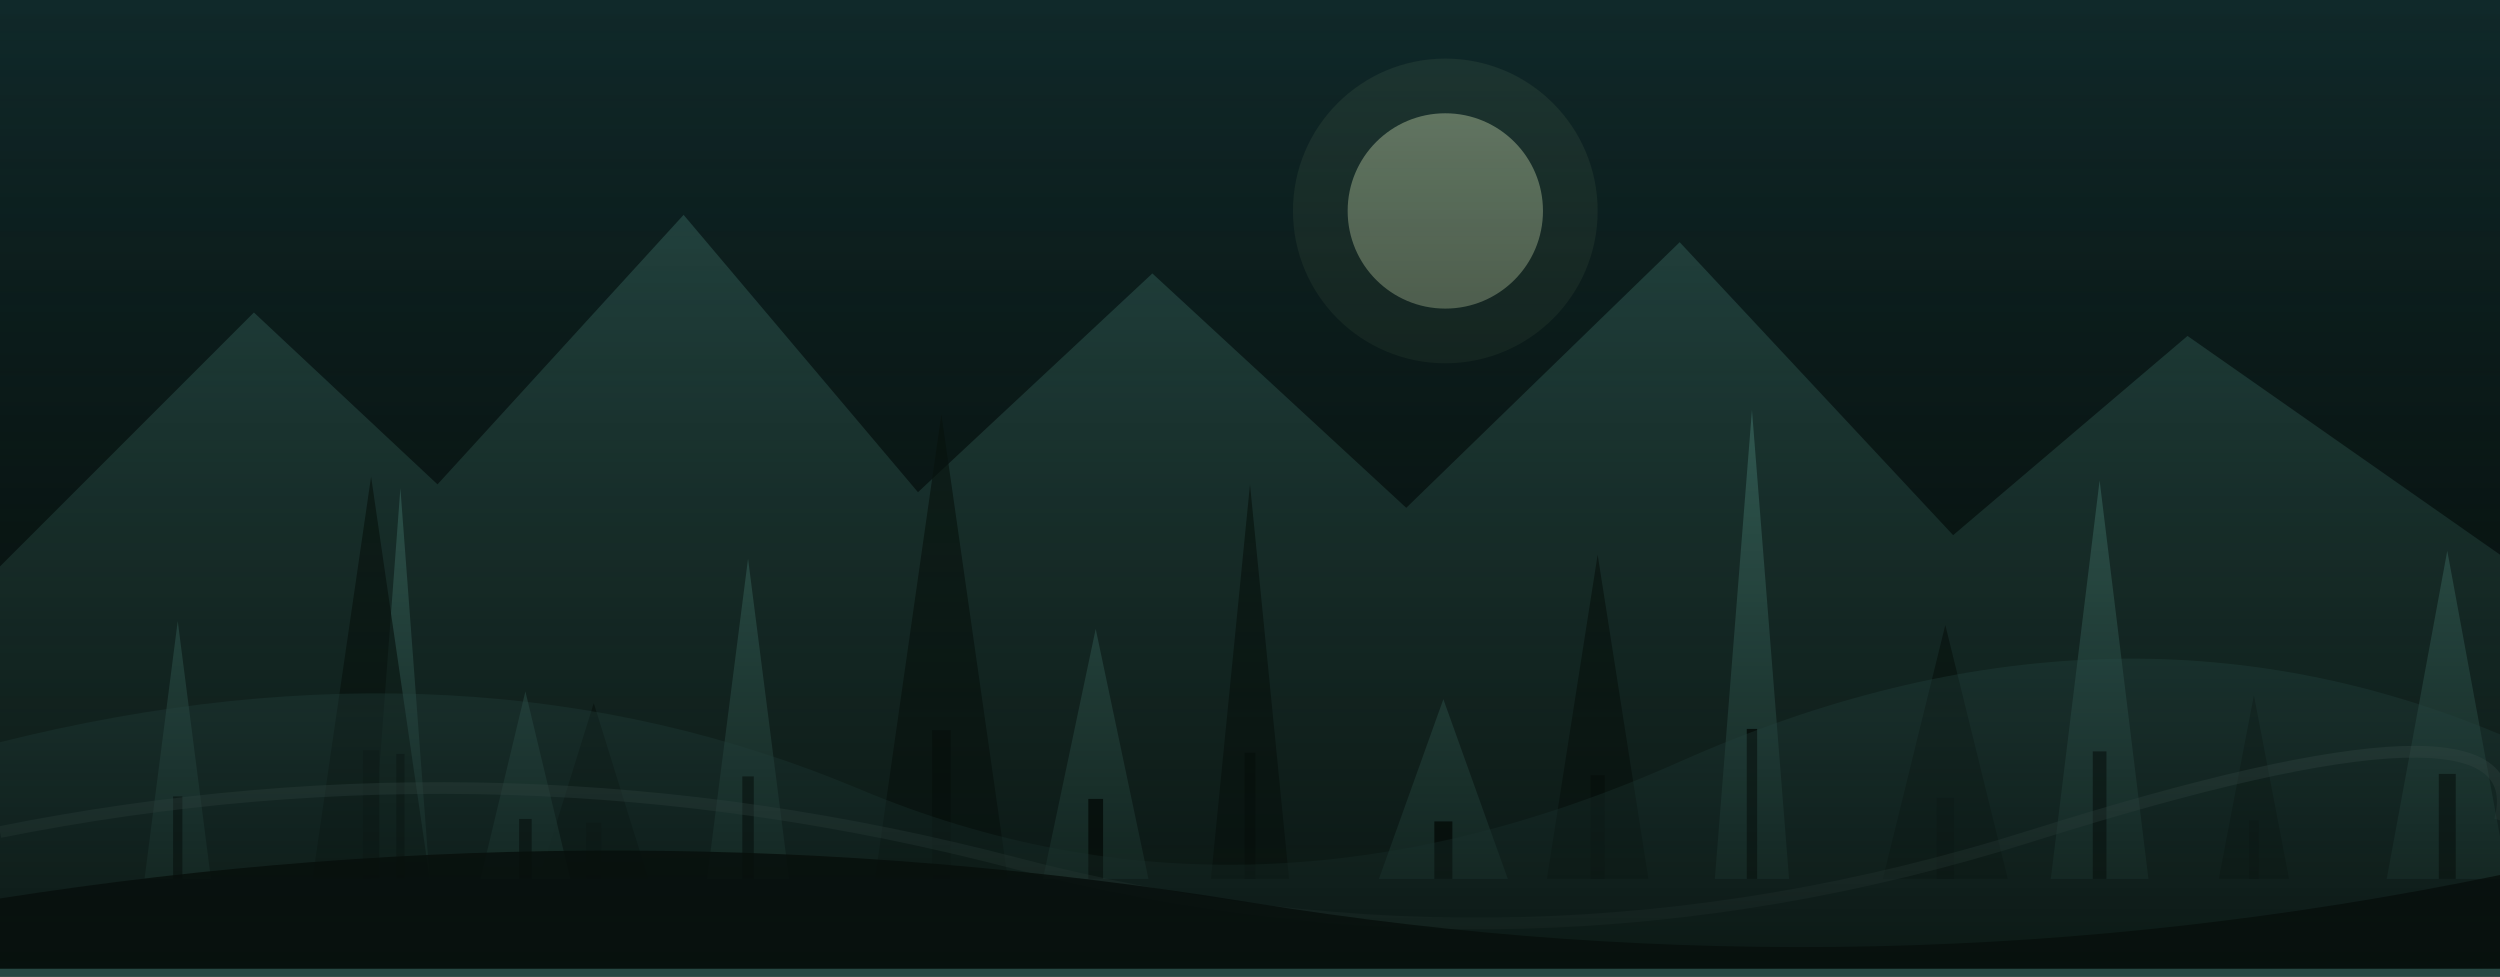
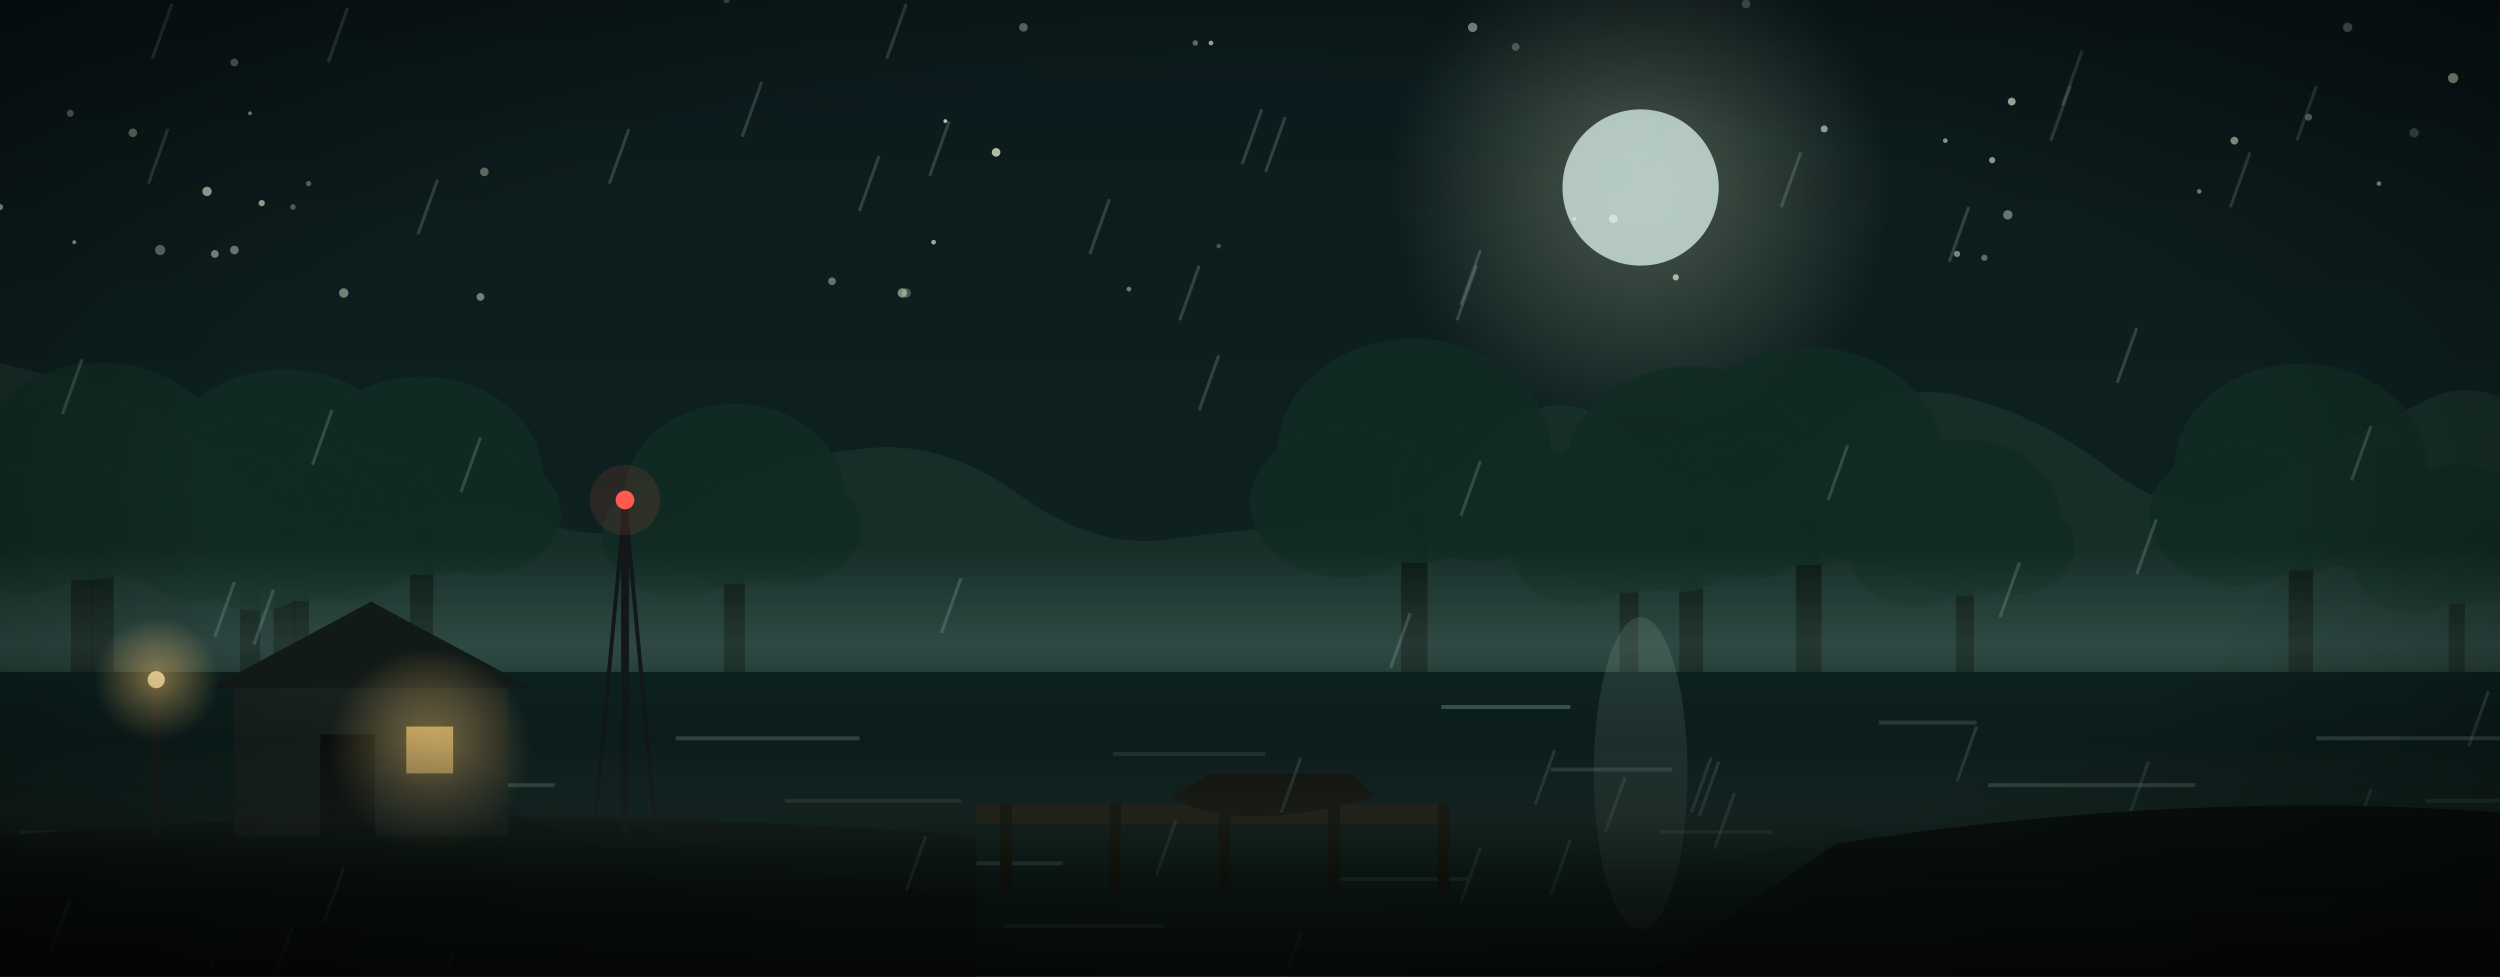
<svg xmlns="http://www.w3.org/2000/svg" viewBox="0 0 640 250" preserveAspectRatio="xMidYMid slice">
  <defs>
    <linearGradient id="sky" x2="0" y2="1">
-       <stop stop-color="#10292a" />
-       <stop offset="1" stop-color="#07100d" />
+       <stop stop-color="#0c1a1c" />
+       <stop offset="1" stop-color="#0f2623" />
    </linearGradient>
-     <linearGradient id="fade" x2="0" y2="1">
-       <stop stop-color="#07100d" stop-opacity="0" />
-       <stop offset="1" stop-color="#07100d" stop-opacity=".9" />
+     <radialGradient id="moonGlow">
+       <stop stop-color="#d9e8bd" stop-opacity=".30" />
+       <stop offset="1" stop-color="#d9e8bd" stop-opacity="0" />
+     </radialGradient>
+     <linearGradient id="fogBand" x2="0" y2="1">
+       <stop stop-color="#82a7a0" stop-opacity="0" />
+       <stop offset=".5" stop-color="#82a7a0" stop-opacity=".55" />
+       <stop offset="1" stop-color="#82a7a0" stop-opacity="0" />
    </linearGradient>
+     <linearGradient id="ground" x2="0" y2="1">
+       <stop stop-color="#0b120e" stop-opacity="0" />
+       <stop offset="1" stop-color="#050806" stop-opacity=".95" />
+     </linearGradient>
+     <radialGradient id="vig" cx=".5" cy=".5" r=".75">
+       <stop offset=".55" stop-color="#000" stop-opacity="0" />
+       <stop offset="1" stop-color="#000" stop-opacity=".62" />
+     </radialGradient>
+     <radialGradient id="glow">
+       <stop stop-color="#ffcf7a" stop-opacity=".55" />
+       <stop offset="1" stop-color="#ffcf7a" stop-opacity="0" />
+     </radialGradient>
  </defs>
  <rect width="640" height="250" fill="url(#sky)" />
-   <circle cx="370" cy="54" r="25" fill="#d9e8bd" opacity=".42" />
-   <circle cx="370" cy="54" r="39" fill="#c4e2a1" opacity=".08" />
-   <path d="M0 145 L65 80 112 124 175 55 235 126 295 70 360 130 430 62 500 137 560 86 640 142 640 250 0 250Z" fill="#4f8d83" opacity=".38" />
-   <path d="M95 225 L102.5 125 L110 225Z" fill="#4f8d83" opacity="0.82" />
-   <rect x="101.45" y="193.0" width="2.1" height="32.0" fill="#08130e" />
-   <path d="M138 225 L152.0 180 L166 225Z" fill="#07140e" opacity="0.65" />
-   <rect x="150.04" y="210.6" width="3.92" height="14.4" fill="#08130e" />
-   <path d="M181 225 L191.5 143 L202 225Z" fill="#4f8d83" opacity="0.82" />
-   <rect x="190.03" y="198.76" width="2.94" height="26.24" fill="#08130e" />
-   <path d="M224 225 L241.0 106 L258 225Z" fill="#07140e" opacity="0.65" />
-   <rect x="238.62" y="186.92" width="4.76" height="38.08" fill="#08130e" />
-   <path d="M267 225 L280.5 161 L294 225Z" fill="#4f8d83" opacity="0.82" />
-   <rect x="278.61" y="204.52" width="3.78" height="20.48" fill="#08130e" />
-   <path d="M310 225 L320.0 124 L330 225Z" fill="#07140e" opacity="0.65" />
-   <rect x="318.6" y="192.68" width="2.8" height="32.32" fill="#08130e" />
-   <path d="M353 225 L369.5 179 L386 225Z" fill="#4f8d83" opacity="0.82" />
-   <rect x="367.19" y="210.28" width="4.62" height="14.72" fill="#08130e" />
-   <path d="M396 225 L409.0 142 L422 225Z" fill="#07140e" opacity="0.65" />
-   <rect x="407.18" y="198.44" width="3.64" height="26.56" fill="#08130e" />
-   <path d="M439 225 L448.5 105 L458 225Z" fill="#4f8d83" opacity="0.82" />
-   <rect x="447.17" y="186.6" width="2.66" height="38.4" fill="#08130e" />
-   <path d="M482 225 L498.0 160 L514 225Z" fill="#07140e" opacity="0.65" />
-   <rect x="495.76" y="204.2" width="4.48" height="20.8" fill="#08130e" />
-   <path d="M525 225 L537.5 123 L550 225Z" fill="#4f8d83" opacity="0.82" />
-   <rect x="535.75" y="192.36" width="3.5" height="32.64" fill="#08130e" />
-   <path d="M568 225 L577.0 178 L586 225Z" fill="#07140e" opacity="0.65" />
-   <rect x="575.74" y="209.96" width="2.52" height="15.04" fill="#08130e" />
-   <path d="M611 225 L626.5 141 L642 225Z" fill="#4f8d83" opacity="0.82" />
-   <rect x="624.33" y="198.12" width="4.34" height="26.88" fill="#08130e" />
-   <path d="M654 225 L666.0 104 L678 225Z" fill="#07140e" opacity="0.65" />
-   <rect x="664.32" y="186.28" width="3.36" height="38.72" fill="#08130e" />
-   <path d="M37 225 L45.5 159 L54 225Z" fill="#4f8d83" opacity="0.82" />
-   <rect x="44.31" y="203.88" width="2.38" height="21.12" fill="#08130e" />
-   <path d="M80 225 L95.0 122 L110 225Z" fill="#07140e" opacity="0.65" />
-   <rect x="92.9" y="192.04" width="4.2" height="32.96" fill="#08130e" />
-   <path d="M123 225 L134.5 177 L146 225Z" fill="#4f8d83" opacity="0.82" />
-   <rect x="132.89" y="209.64" width="3.22" height="15.36" fill="#08130e" />
-   <path d="M0 190 Q120 160 220 202 T430 195 T640 188V250H0Z" fill="#5ba6a0" opacity=".3" />
-   <path d="M0 213 Q130 187 260 221 T520 214 T640 210" fill="none" stroke="#9bcac2" stroke-opacity=".35" stroke-width="3" />
-   <path d="M0 230 Q160 205 320 231 T640 224V250H0Z" fill="#050b08" opacity=".85" />
-   <rect width="640" height="250" fill="url(#fade)" />
-   <path d="M0 249H640" stroke="#4f8d83" stroke-opacity=".45" stroke-width="2" />
+   <circle cx="508" cy="66" r="0.8" fill="#dfe9d0" opacity="0.39" />
+   <circle cx="0" cy="53" r="0.8" fill="#dfe9d0" opacity="0.67" />
+   <circle cx="239" cy="62" r="0.6" fill="#dfe9d0" opacity="0.69" />
+   <circle cx="467" cy="33" r="0.9" fill="#dfe9d0" opacity="0.63" />
+   <circle cx="124" cy="44" r="1.1" fill="#dfe9d0" opacity="0.40" />
+   <circle cx="514" cy="55" r="1.2" fill="#dfe9d0" opacity="0.43" />
+   <circle cx="60" cy="64" r="1.1" fill="#dfe9d0" opacity="0.49" />
+   <circle cx="60" cy="16" r="1.0" fill="#dfe9d0" opacity="0.41" />
+   <circle cx="609" cy="47" r="0.6" fill="#dfe9d0" opacity="0.61" />
+   <circle cx="231" cy="75" r="1.2" fill="#dfe9d0" opacity="0.53" />
+   <circle cx="413" cy="56" r="1.1" fill="#dfe9d0" opacity="0.79" />
+   <circle cx="18" cy="29" r="0.9" fill="#dfe9d0" opacity="0.42" />
+   <circle cx="377" cy="7" r="1.2" fill="#dfe9d0" opacity="0.54" />
+   <circle cx="75" cy="53" r="0.7" fill="#dfe9d0" opacity="0.36" />
+   <circle cx="310" cy="11" r="0.6" fill="#dfe9d0" opacity="0.73" />
+   <circle cx="447" cy="1" r="1.1" fill="#dfe9d0" opacity="0.26" />
+   <circle cx="213" cy="72" r="1.0" fill="#dfe9d0" opacity="0.42" />
+   <circle cx="242" cy="31" r="0.5" fill="#dfe9d0" opacity="0.80" />
+   <circle cx="34" cy="34" r="1.1" fill="#dfe9d0" opacity="0.47" />
+   <circle cx="628" cy="20" r="1.3" fill="#dfe9d0" opacity="0.74" />
+   <circle cx="429" cy="71" r="0.8" fill="#dfe9d0" opacity="0.71" />
+   <circle cx="510" cy="41" r="0.8" fill="#dfe9d0" opacity="0.64" />
+   <circle cx="262" cy="7" r="1.1" fill="#dfe9d0" opacity="0.40" />
+   <circle cx="312" cy="63" r="0.6" fill="#dfe9d0" opacity="0.26" />
+   <circle cx="79" cy="47" r="0.7" fill="#dfe9d0" opacity="0.39" />
+   <circle cx="289" cy="74" r="0.6" fill="#dfe9d0" opacity="0.48" />
+   <circle cx="563" cy="49" r="0.6" fill="#dfe9d0" opacity="0.51" />
+   <circle cx="306" cy="11" r="0.7" fill="#dfe9d0" opacity="0.42" />
+   <circle cx="515" cy="26" r="1.0" fill="#dfe9d0" opacity="0.78" />
+   <circle cx="591" cy="30" r="0.9" fill="#dfe9d0" opacity="0.43" />
+   <circle cx="255" cy="39" r="1.1" fill="#dfe9d0" opacity="0.77" />
+   <circle cx="186" cy="0" r="0.8" fill="#dfe9d0" opacity="0.28" />
+   <circle cx="19" cy="62" r="0.5" fill="#dfe9d0" opacity="0.65" />
+   <circle cx="232" cy="75" r="1.2" fill="#dfe9d0" opacity="0.28" />
+   <circle cx="123" cy="76" r="1.0" fill="#dfe9d0" opacity="0.48" />
+   <circle cx="501" cy="65" r="0.8" fill="#dfe9d0" opacity="0.51" />
+   <circle cx="64" cy="29" r="0.5" fill="#dfe9d0" opacity="0.59" />
+   <circle cx="388" cy="12" r="1.0" fill="#dfe9d0" opacity="0.30" />
+   <circle cx="67" cy="52" r="0.8" fill="#dfe9d0" opacity="0.74" />
+   <circle cx="403" cy="56" r="0.5" fill="#dfe9d0" opacity="0.71" />
+   <circle cx="53" cy="49" r="1.2" fill="#dfe9d0" opacity="0.75" />
+   <circle cx="572" cy="36" r="1.0" fill="#dfe9d0" opacity="0.69" />
+   <circle cx="88" cy="75" r="1.2" fill="#dfe9d0" opacity="0.49" />
+   <circle cx="498" cy="36" r="0.6" fill="#dfe9d0" opacity="0.64" />
+   <circle cx="41" cy="64" r="1.3" fill="#dfe9d0" opacity="0.41" />
+   <circle cx="601" cy="7" r="1.2" fill="#dfe9d0" opacity="0.40" />
+   <circle cx="618" cy="34" r="1.2" fill="#dfe9d0" opacity="0.27" />
+   <circle cx="55" cy="65" r="1.0" fill="#dfe9d0" opacity="0.54" />
+   <circle cx="420" cy="48" r="64.0" fill="url(#moonGlow)" />
+   <circle cx="420" cy="48" r="20" fill="#d6ece6" opacity=".78" />
+   <circle cx="414" cy="45" r="4.4" fill="#a9ccc2" opacity=".25" />
+   <path d="M0 250 L0 93 Q0 93 20 98 Q40 103 60 122 Q80 141 100 134 Q120 126 140 134 Q160 141 180 129 Q200 117 220 115 Q240 112 260 126 Q280 141 300 138 Q320 135 340 135 Q360 135 380 114 Q400 93 420 115 Q440 138 460 117 Q480 97 500 101 Q520 105 540 120 Q560 136 580 125 Q600 113 620 103 Q640 92 660 120 L640 250Z" fill="#183029" opacity="0.9" />
+   <rect x="22.9" y="133.3" width="6.2" height="38.7" fill="#08140f" opacity="0.85" />
+   <ellipse cx="26" cy="119.4" rx="32.5" ry="26.6" fill="#102a22" opacity="0.85" />
+   <ellipse cx="9.8" cy="131.8" rx="22.7" ry="17.9" fill="#102a22" opacity="0.85" />
+   <ellipse cx="42.2" cy="129.5" rx="21.1" ry="16.2" fill="#102a22" opacity="0.85" />
+   <rect x="70.0" y="134.2" width="6.0" height="37.8" fill="#08140f" opacity="0.85" />
+   <ellipse cx="73" cy="120.6" rx="31.8" ry="26.0" fill="#102a22" opacity="0.85" />
+   <ellipse cx="57.1" cy="132.7" rx="22.2" ry="17.5" fill="#102a22" opacity="0.85" />
+   <ellipse cx="88.9" cy="130.4" rx="20.6" ry="15.9" fill="#102a22" opacity="0.85" />
+   <rect x="61.5" y="140.4" width="5.1" height="31.6" fill="#08140f" opacity="0.85" />
+   <ellipse cx="64" cy="129.0" rx="26.6" ry="21.8" fill="#102a22" opacity="0.85" />
+   <ellipse cx="50.7" cy="139.1" rx="18.6" ry="14.6" fill="#102a22" opacity="0.85" />
+   <ellipse cx="77.3" cy="137.2" rx="17.3" ry="13.3" fill="#102a22" opacity="0.85" />
+   <rect x="18.2" y="137.2" width="5.6" height="34.8" fill="#08140f" opacity="0.85" />
+   <ellipse cx="21" cy="124.7" rx="29.2" ry="23.9" fill="#102a22" opacity="0.85" />
+   <ellipse cx="6.4" cy="135.8" rx="20.4" ry="16.1" fill="#102a22" opacity="0.85" />
+   <ellipse cx="35.6" cy="133.8" rx="19.0" ry="14.6" fill="#102a22" opacity="0.85" />
+   <rect x="500.7" y="142.9" width="4.6" height="29.1" fill="#08140f" opacity="0.85" />
+   <ellipse cx="503" cy="132.5" rx="24.4" ry="20.0" fill="#102a22" opacity="0.85" />
+   <ellipse cx="490.8" cy="141.8" rx="17.1" ry="13.4" fill="#102a22" opacity="0.85" />
+   <ellipse cx="515.2" cy="140.0" rx="15.9" ry="12.2" fill="#102a22" opacity="0.85" />
+   <rect x="358.7" y="130.4" width="6.7" height="41.6" fill="#08140f" opacity="0.85" />
+   <ellipse cx="362" cy="115.4" rx="34.9" ry="28.7" fill="#102a22" opacity="0.85" />
+   <ellipse cx="344.5" cy="128.7" rx="24.5" ry="19.2" fill="#102a22" opacity="0.85" />
+   <ellipse cx="379.5" cy="126.2" rx="22.7" ry="17.5" fill="#102a22" opacity="0.85" />
+   <rect x="185.3" y="138.5" width="5.4" height="33.5" fill="#08140f" opacity="0.85" />
+   <ellipse cx="188" cy="126.5" rx="28.1" ry="23.1" fill="#102a22" opacity="0.85" />
+   <ellipse cx="173.9" cy="137.2" rx="19.7" ry="15.5" fill="#102a22" opacity="0.85" />
+   <ellipse cx="202.1" cy="135.2" rx="18.3" ry="14.1" fill="#102a22" opacity="0.85" />
+   <rect x="459.8" y="131.4" width="6.5" height="40.6" fill="#08140f" opacity="0.85" />
+   <ellipse cx="463" cy="116.8" rx="34.1" ry="27.9" fill="#102a22" opacity="0.85" />
+   <ellipse cx="446.0" cy="129.8" rx="23.8" ry="18.7" fill="#102a22" opacity="0.85" />
+   <ellipse cx="480.0" cy="127.4" rx="22.1" ry="17.0" fill="#102a22" opacity="0.85" />
+   <rect x="105.0" y="135.1" width="5.9" height="36.9" fill="#08140f" opacity="0.85" />
+   <ellipse cx="108" cy="121.8" rx="31.0" ry="25.4" fill="#102a22" opacity="0.85" />
+   <ellipse cx="92.5" cy="133.6" rx="21.7" ry="17.0" fill="#102a22" opacity="0.85" />
+   <ellipse cx="123.5" cy="131.4" rx="20.1" ry="15.5" fill="#102a22" opacity="0.85" />
+   <rect x="74.8" y="145.0" width="4.3" height="27.0" fill="#08140f" opacity="0.85" />
+   <ellipse cx="77" cy="135.3" rx="22.7" ry="18.6" fill="#102a22" opacity="0.85" />
+   <ellipse cx="65.7" cy="143.9" rx="15.9" ry="12.5" fill="#102a22" opacity="0.85" />
+   <ellipse cx="88.3" cy="142.3" rx="14.8" ry="11.3" fill="#102a22" opacity="0.85" />
+   <rect x="626.9" y="146.1" width="4.1" height="25.9" fill="#08140f" opacity="0.85" />
+   <ellipse cx="629" cy="136.8" rx="21.8" ry="17.8" fill="#102a22" opacity="0.85" />
+   <ellipse cx="618.1" cy="145.1" rx="15.2" ry="12.0" fill="#102a22" opacity="0.85" />
+   <ellipse cx="639.9" cy="143.5" rx="14.1" ry="10.9" fill="#102a22" opacity="0.85" />
+   <rect x="585.9" y="133.5" width="6.2" height="38.5" fill="#08140f" opacity="0.85" />
+   <ellipse cx="589" cy="119.6" rx="32.3" ry="26.5" fill="#102a22" opacity="0.85" />
+   <ellipse cx="572.8" cy="132.0" rx="22.6" ry="17.8" fill="#102a22" opacity="0.85" />
+   <ellipse cx="605.2" cy="129.6" rx="21.0" ry="16.2" fill="#102a22" opacity="0.85" />
+   <rect x="429.9" y="133.9" width="6.1" height="38.1" fill="#08140f" opacity="0.85" />
+   <ellipse cx="433" cy="120.1" rx="32.0" ry="26.3" fill="#102a22" opacity="0.85" />
+   <ellipse cx="417.0" cy="132.3" rx="22.4" ry="17.6" fill="#102a22" opacity="0.85" />
+   <ellipse cx="449.0" cy="130.1" rx="20.8" ry="16.0" fill="#102a22" opacity="0.85" />
+   <rect x="414.6" y="141.8" width="4.8" height="30.2" fill="#08140f" opacity="0.85" />
+   <ellipse cx="417" cy="131.0" rx="25.3" ry="20.8" fill="#102a22" opacity="0.85" />
+   <ellipse cx="404.3" cy="140.6" rx="17.7" ry="13.9" fill="#102a22" opacity="0.85" />
+   <ellipse cx="429.7" cy="138.8" rx="16.5" ry="12.7" fill="#102a22" opacity="0.85" />
+   <rect x="0" y="140" width="640" height="50" fill="url(#fogBand)" opacity="0.4" style="color:#82a7a0" />
+   <rect y="172" width="640" height="78" fill="#0c211f" />
+   <ellipse cx="420" cy="198" rx="12" ry="40" fill="#cfe6df" opacity=".12" />
+   <path d="M5 213 h29" stroke="#a8d6cb" stroke-width="1" opacity="0.15" />
+   <path d="M33 229 h27" stroke="#a8d6cb" stroke-width="1" opacity="0.27" />
+   <path d="M61 185 h25" stroke="#a8d6cb" stroke-width="1" opacity="0.19" />
+   <path d="M89 201 h53" stroke="#a8d6cb" stroke-width="1" opacity="0.31" />
+   <path d="M117 217 h51" stroke="#a8d6cb" stroke-width="1" opacity="0.23" />
+   <path d="M145 233 h49" stroke="#a8d6cb" stroke-width="1" opacity="0.15" />
+   <path d="M173 189 h47" stroke="#a8d6cb" stroke-width="1" opacity="0.27" />
+   <path d="M201 205 h45" stroke="#a8d6cb" stroke-width="1" opacity="0.19" />
+   <path d="M229 221 h43" stroke="#a8d6cb" stroke-width="1" opacity="0.31" />
+   <path d="M257 237 h41" stroke="#a8d6cb" stroke-width="1" opacity="0.23" />
+   <path d="M285 193 h39" stroke="#a8d6cb" stroke-width="1" opacity="0.15" />
+   <path d="M313 209 h37" stroke="#a8d6cb" stroke-width="1" opacity="0.27" />
+   <path d="M341 225 h35" stroke="#a8d6cb" stroke-width="1" opacity="0.19" />
+   <path d="M369 181 h33" stroke="#a8d6cb" stroke-width="1" opacity="0.31" />
+   <path d="M397 197 h31" stroke="#a8d6cb" stroke-width="1" opacity="0.23" />
+   <path d="M425 213 h29" stroke="#a8d6cb" stroke-width="1" opacity="0.15" />
+   <path d="M453 229 h27" stroke="#a8d6cb" stroke-width="1" opacity="0.27" />
+   <path d="M481 185 h25" stroke="#a8d6cb" stroke-width="1" opacity="0.19" />
+   <path d="M509 201 h53" stroke="#a8d6cb" stroke-width="1" opacity="0.31" />
+   <path d="M537 217 h51" stroke="#a8d6cb" stroke-width="1" opacity="0.23" />
+   <path d="M565 233 h49" stroke="#a8d6cb" stroke-width="1" opacity="0.15" />
+   <path d="M593 189 h47" stroke="#a8d6cb" stroke-width="1" opacity="0.27" />
+   <path d="M621 205 h45" stroke="#a8d6cb" stroke-width="1" opacity="0.19" />
+   <path d="M0 250 L0 214 Q120 204 250 214 L250 250Z" fill="#0a1512" />
+   <rect x="60" y="176" width="70" height="38" fill="#1a231f" />
+   <path d="M54 176 L95 154 L136 176Z" fill="#121a17" />
+   <rect x="82" y="188" width="14" height="26" fill="#0b100e" />
+   <rect x="104" y="186" width="12" height="12" fill="#e5c172" />
+   <circle cx="110" cy="192" r="26" fill="url(#glow)" />
+   <path d="M160 214 L160 128" stroke="#12171a" stroke-width="2" />
+   <path d="M152 214 L160 128 L168 214" stroke="#12171a" stroke-width="1" fill="none" />
+   <circle cx="160" cy="128" r="2.4" fill="#ff5a4d" />
+   <circle cx="160" cy="128" r="9" fill="#ff5a4d" opacity=".12" />
+   <rect x="39" y="174" width="2" height="40" fill="#1a1f1c" />
+   <circle cx="40" cy="174" r="16" fill="url(#glow)" />
+   <circle cx="40" cy="174" r="2.2" fill="#ffe3a0" />
+   <rect x="250" y="206" width="120" height="5" fill="#2a2216" />
+   <rect x="256" y="206" width="3" height="22" fill="#171108" />
+   <rect x="284" y="206" width="3" height="22" fill="#171108" />
+   <rect x="312" y="206" width="3" height="22" fill="#171108" />
+   <rect x="340" y="206" width="3" height="22" fill="#171108" />
+   <rect x="368" y="206" width="3" height="22" fill="#171108" />
+   <path d="M300 204 q16 10 52 0 l-6 -6 h-36Z" fill="#16120c" />
+   <path d="M284 51 l-5 14" stroke="#a8c6bf" stroke-width=".8" opacity="0.22" />
+   <path d="M550 195 l-5 14" stroke="#a8c6bf" stroke-width=".8" opacity="0.22" />
+   <path d="M504 53 l-5 14" stroke="#a8c6bf" stroke-width=".8" opacity="0.22" />
+   <path d="M379 64 l-5 14" stroke="#a8c6bf" stroke-width=".8" opacity="0.22" />
+   <path d="M506 186 l-5 14" stroke="#a8c6bf" stroke-width=".8" opacity="0.22" />
+   <path d="M637 177 l-5 14" stroke="#a8c6bf" stroke-width=".8" opacity="0.22" />
+   <path d="M438 194 l-5 14" stroke="#a8c6bf" stroke-width=".8" opacity="0.22" />
+   <path d="M60 149 l-5 14" stroke="#a8c6bf" stroke-width=".8" opacity="0.22" />
+   <path d="M21 92 l-5 14" stroke="#a8c6bf" stroke-width=".8" opacity="0.22" />
+   <path d="M75 237 l-5 14" stroke="#a8c6bf" stroke-width=".8" opacity="0.22" />
+   <path d="M18 230 l-5 14" stroke="#a8c6bf" stroke-width=".8" opacity="0.22" />
+   <path d="M607 109 l-5 14" stroke="#a8c6bf" stroke-width=".8" opacity="0.22" />
+   <path d="M533 13 l-5 14" stroke="#a8c6bf" stroke-width=".8" opacity="0.22" />
+   <path d="M89 2 l-5 14" stroke="#a8c6bf" stroke-width=".8" opacity="0.22" />
+   <path d="M44 1 l-5 14" stroke="#a8c6bf" stroke-width=".8" opacity="0.22" />
+   <path d="M530 22 l-5 14" stroke="#a8c6bf" stroke-width=".8" opacity="0.22" />
+   <path d="M378 68 l-5 14" stroke="#a8c6bf" stroke-width=".8" opacity="0.22" />
+   <path d="M85 105 l-5 14" stroke="#a8c6bf" stroke-width=".8" opacity="0.22" />
+   <path d="M116 244 l-5 14" stroke="#a8c6bf" stroke-width=".8" opacity="0.22" />
+   <path d="M246 148 l-5 14" stroke="#a8c6bf" stroke-width=".8" opacity="0.22" />
+   <path d="M361 157 l-5 14" stroke="#a8c6bf" stroke-width=".8" opacity="0.22" />
+   <path d="M307 68 l-5 14" stroke="#a8c6bf" stroke-width=".8" opacity="0.22" />
+   <path d="M88 222 l-5 14" stroke="#a8c6bf" stroke-width=".8" opacity="0.22" />
+   <path d="M123 112 l-5 14" stroke="#a8c6bf" stroke-width=".8" opacity="0.22" />
+   <path d="M517 144 l-5 14" stroke="#a8c6bf" stroke-width=".8" opacity="0.22" />
+   <path d="M607 202 l-5 14" stroke="#a8c6bf" stroke-width=".8" opacity="0.22" />
+   <path d="M329 30 l-5 14" stroke="#a8c6bf" stroke-width=".8" opacity="0.22" />
+   <path d="M379 118 l-5 14" stroke="#a8c6bf" stroke-width=".8" opacity="0.22" />
+   <path d="M552 133 l-5 14" stroke="#a8c6bf" stroke-width=".8" opacity="0.22" />
+   <path d="M444 203 l-5 14" stroke="#a8c6bf" stroke-width=".8" opacity="0.22" />
+   <path d="M301 210 l-5 14" stroke="#a8c6bf" stroke-width=".8" opacity="0.22" />
+   <path d="M576 39 l-5 14" stroke="#a8c6bf" stroke-width=".8" opacity="0.22" />
+   <path d="M588 217 l-5 14" stroke="#a8c6bf" stroke-width=".8" opacity="0.22" />
+   <path d="M547 84 l-5 14" stroke="#a8c6bf" stroke-width=".8" opacity="0.22" />
+   <path d="M161 33 l-5 14" stroke="#a8c6bf" stroke-width=".8" opacity="0.22" />
+   <path d="M237 214 l-5 14" stroke="#a8c6bf" stroke-width=".8" opacity="0.22" />
+   <path d="M232 1 l-5 14" stroke="#a8c6bf" stroke-width=".8" opacity="0.22" />
+   <path d="M195 21 l-5 14" stroke="#a8c6bf" stroke-width=".8" opacity="0.22" />
+   <path d="M398 192 l-5 14" stroke="#a8c6bf" stroke-width=".8" opacity="0.22" />
+   <path d="M593 22 l-5 14" stroke="#a8c6bf" stroke-width=".8" opacity="0.22" />
+   <path d="M243 31 l-5 14" stroke="#a8c6bf" stroke-width=".8" opacity="0.22" />
+   <path d="M583 209 l-5 14" stroke="#a8c6bf" stroke-width=".8" opacity="0.22" />
+   <path d="M333 239 l-5 14" stroke="#a8c6bf" stroke-width=".8" opacity="0.22" />
+   <path d="M333 194 l-5 14" stroke="#a8c6bf" stroke-width=".8" opacity="0.22" />
+   <path d="M312 91 l-5 14" stroke="#a8c6bf" stroke-width=".8" opacity="0.22" />
+   <path d="M636 210 l-5 14" stroke="#a8c6bf" stroke-width=".8" opacity="0.22" />
+   <path d="M379 217 l-5 14" stroke="#a8c6bf" stroke-width=".8" opacity="0.22" />
+   <path d="M416 199 l-5 14" stroke="#a8c6bf" stroke-width=".8" opacity="0.22" />
+   <path d="M43 33 l-5 14" stroke="#a8c6bf" stroke-width=".8" opacity="0.22" />
+   <path d="M70 151 l-5 14" stroke="#a8c6bf" stroke-width=".8" opacity="0.22" />
+   <path d="M461 39 l-5 14" stroke="#a8c6bf" stroke-width=".8" opacity="0.22" />
+   <path d="M323 28 l-5 14" stroke="#a8c6bf" stroke-width=".8" opacity="0.22" />
+   <path d="M440 195 l-5 14" stroke="#a8c6bf" stroke-width=".8" opacity="0.22" />
+   <path d="M55 245 l-5 14" stroke="#a8c6bf" stroke-width=".8" opacity="0.22" />
+   <path d="M426 31 l-5 14" stroke="#a8c6bf" stroke-width=".8" opacity="0.22" />
+   <path d="M225 40 l-5 14" stroke="#a8c6bf" stroke-width=".8" opacity="0.22" />
+   <path d="M466 229 l-5 14" stroke="#a8c6bf" stroke-width=".8" opacity="0.22" />
+   <path d="M112 46 l-5 14" stroke="#a8c6bf" stroke-width=".8" opacity="0.22" />
+   <path d="M402 215 l-5 14" stroke="#a8c6bf" stroke-width=".8" opacity="0.22" />
+   <path d="M473 114 l-5 14" stroke="#a8c6bf" stroke-width=".8" opacity="0.22" />
+   <rect x="0" y="190" width="640" height="40" fill="url(#fogBand)" opacity="0.25" style="color:#82a7a0" />
+   <path d="M640 250 L640 208 Q560 202 470 216 L420 250Z" fill="#08110f" />
+   <rect y="170" width="640" height="80" fill="url(#ground)" />
+   <rect width="640" height="250" fill="url(#vig)" />
</svg>
